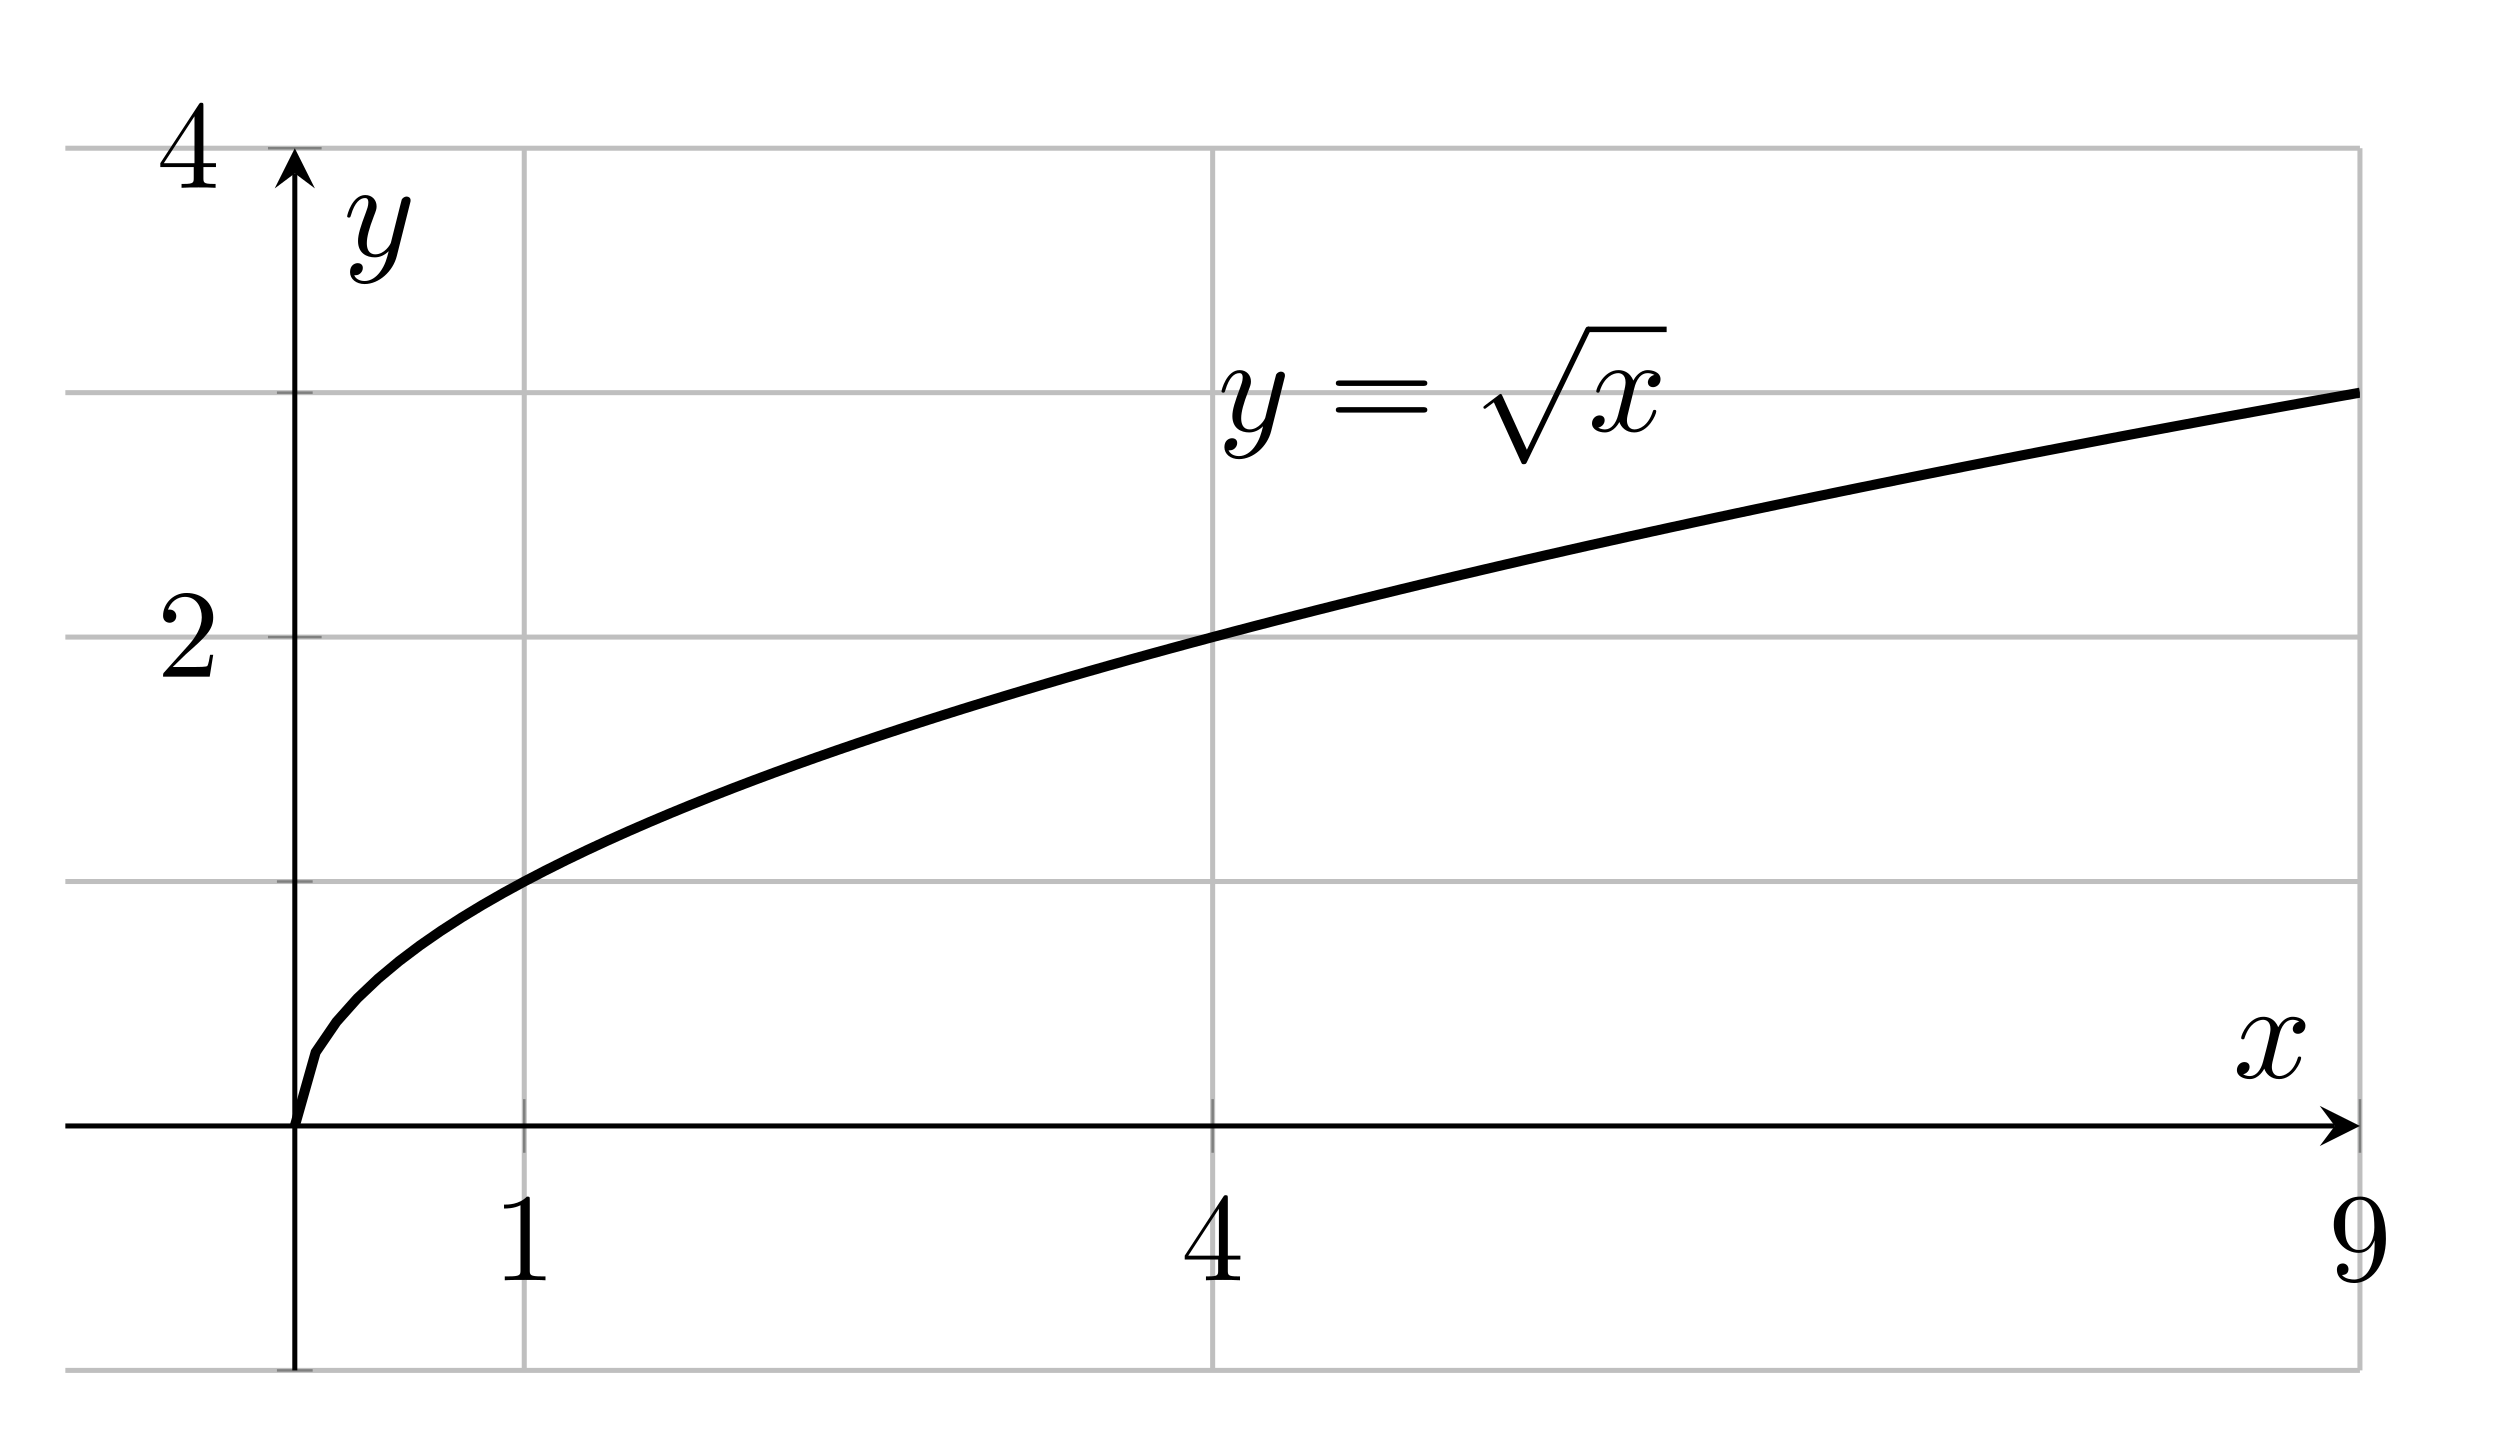
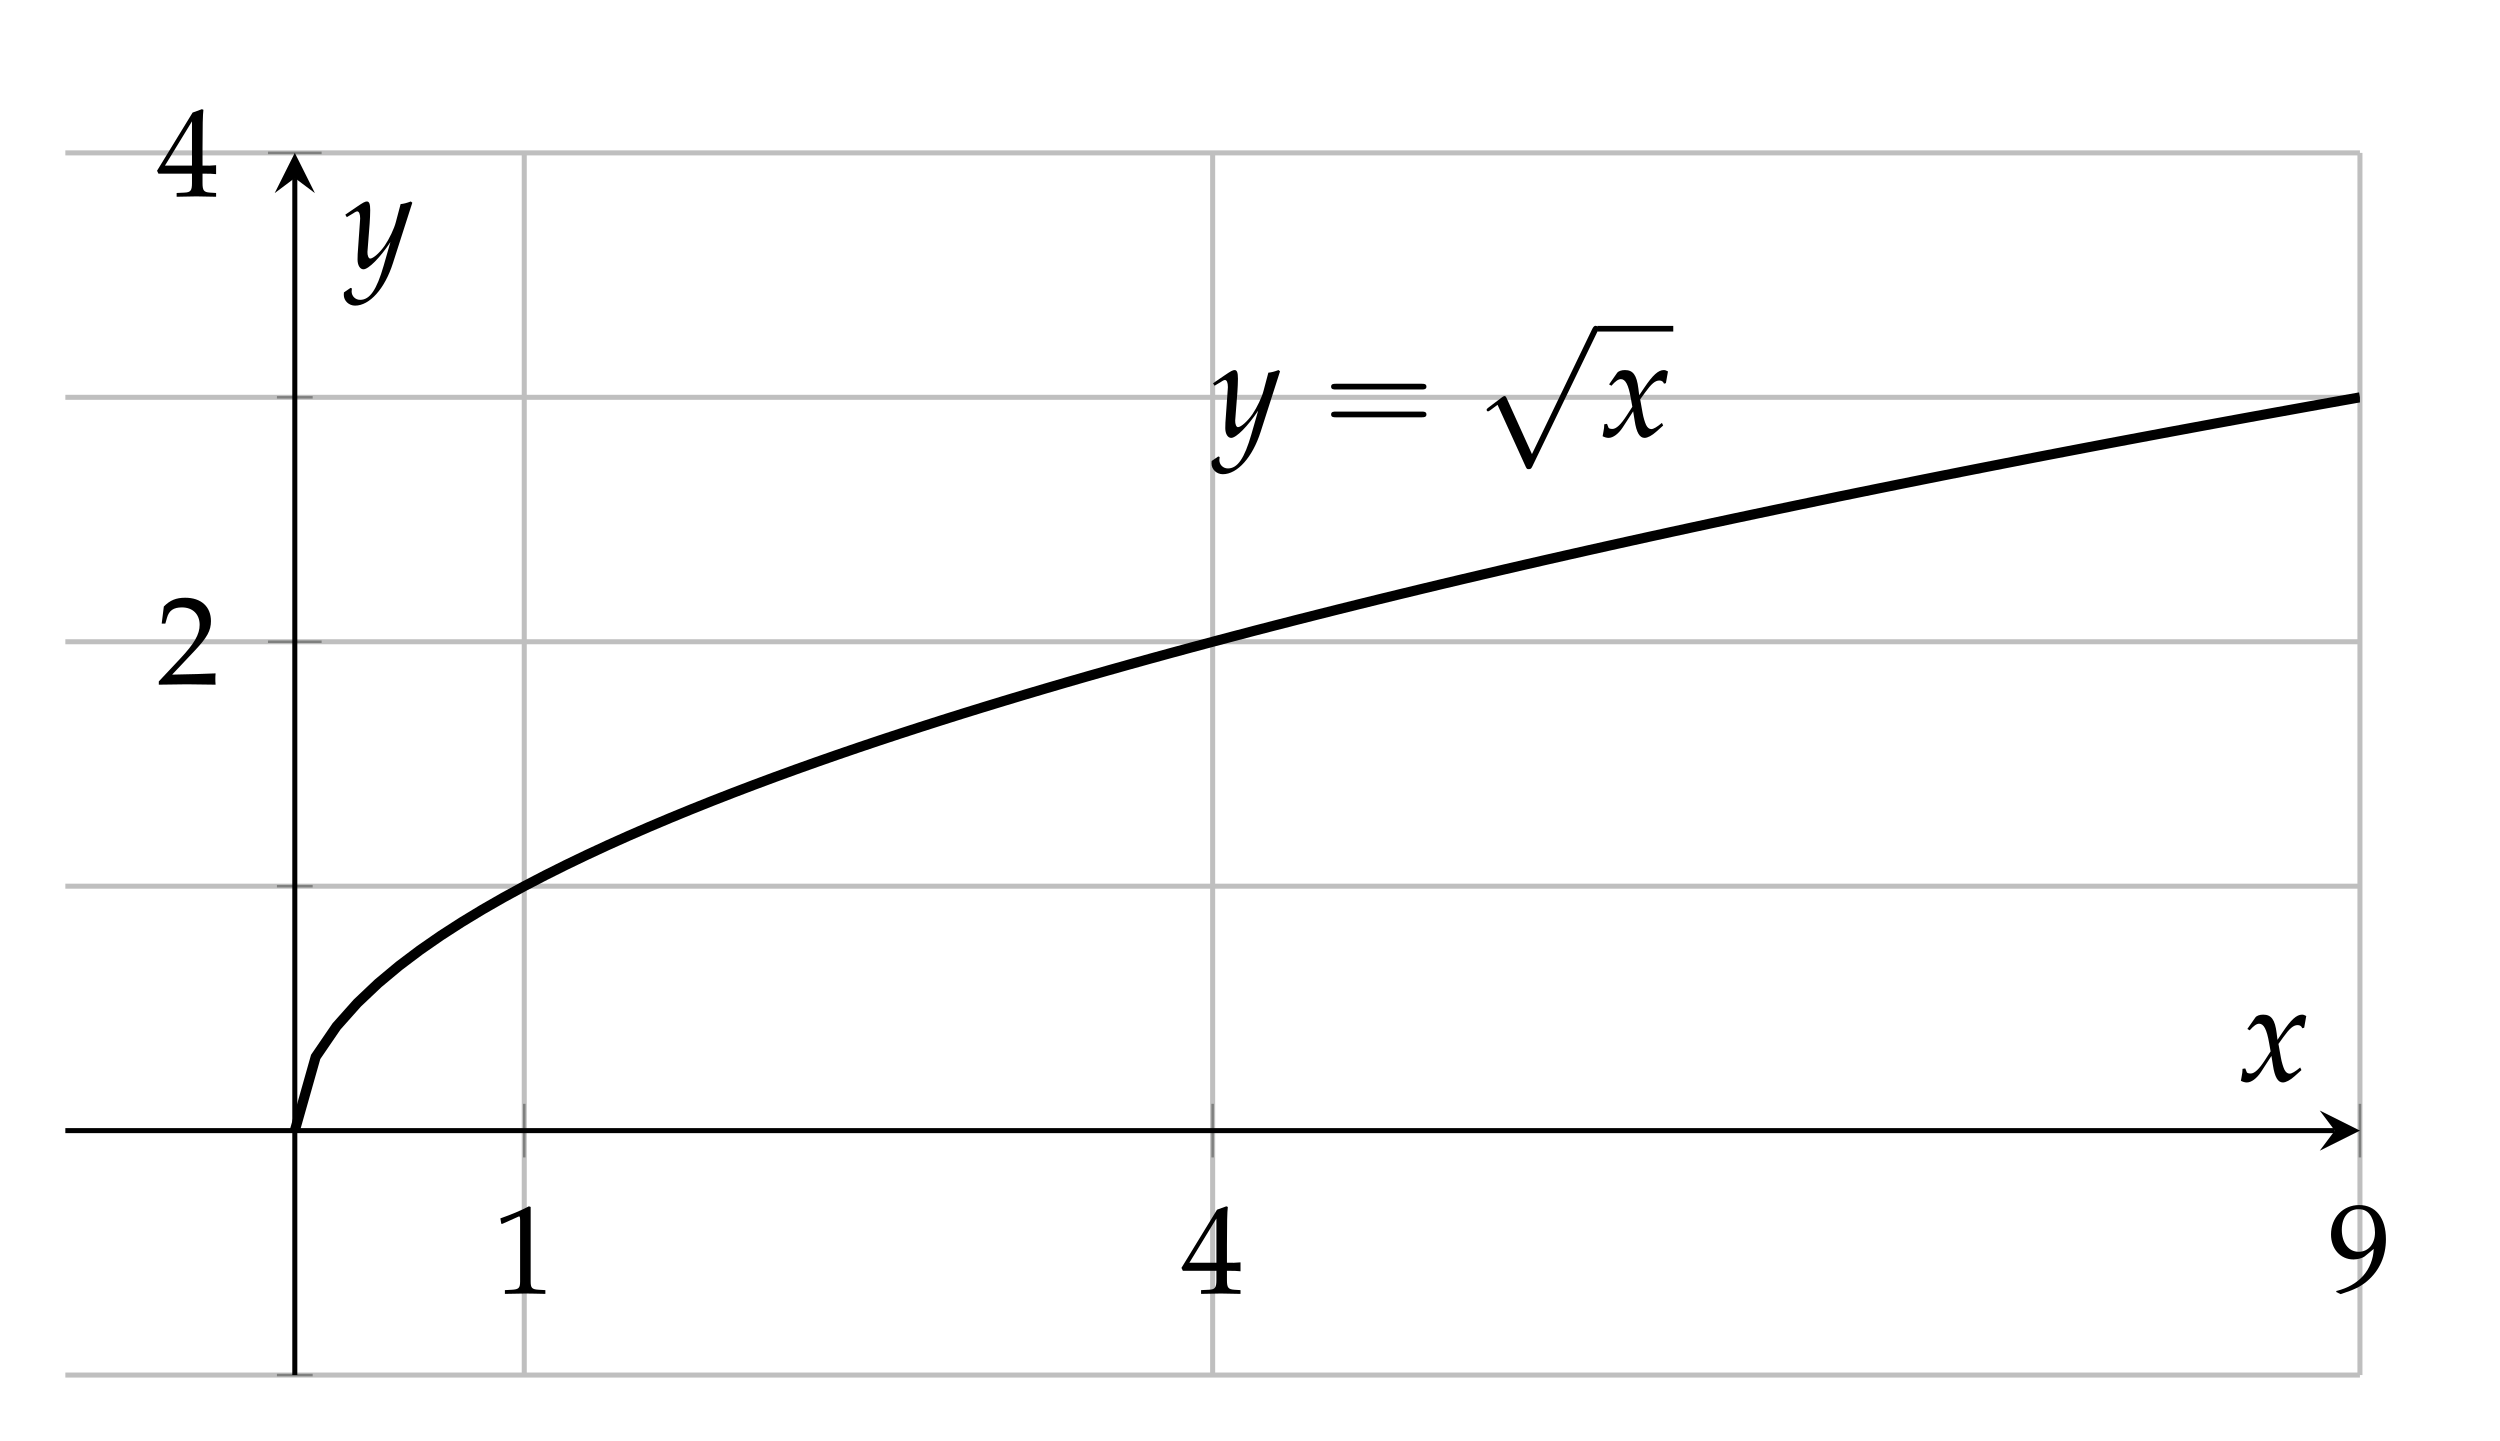
- <svg xmlns="http://www.w3.org/2000/svg" xmlns:xlink="http://www.w3.org/1999/xlink" version="1.1" width="198.223" height="113.838" viewBox="0 0 198.223 113.838">
+ <svg xmlns="http://www.w3.org/2000/svg" xmlns:xlink="http://www.w3.org/1999/xlink" version="1.1" width="198.223" height="114.208" viewBox="0 0 198.223 114.208">
  <defs>
-     <path id="font_1_18" d="M.419 0V.031H.387C.297 .031 .294 .042 .294 .079V.64C.294 .664 .294 .666 .271 .666 .209 .602 .121 .602 .089 .602V.571C.109 .571 .168 .571 .22 .597V.079C.22 .043 .217 .031 .127 .031H.095V0C.13 .003 .217 .003 .257 .003 .297 .003 .384 .003 .419 0Z" />
-     <path id="font_1_9" d="M.471 .165V.196H.371V.651C.371 .671 .371 .677 .355 .677 .346 .677 .343 .677 .335 .665L.028 .196V.165H.294V.078C.294 .042 .292 .031 .218 .031H.197V0C.238 .003 .29 .003 .332 .003 .374 .003 .427 .003 .468 0V.031H.447C.373 .031 .371 .042 .371 .078V.165H.471M.3 .196H.056L.3 .569V.196Z" />
-     <path id="font_1_16" d="M.457 .329C.457 .598 .342 .666 .253 .666 .198 .666 .149 .648 .106 .603 .065 .558 .042 .516 .042 .441 .042 .316 .13 .218 .242 .218 .303 .218 .344 .26 .367 .318V.286C.367 .052 .263 .006 .205 .006 .188 .006 .134 .008 .107 .042 .151 .042 .159 .071 .159 .088 .159 .119 .135 .134 .113 .134 .097 .134 .067 .125 .067 .086 .067 .019 .121-.022 .206-.022 .335-.022 .457 .114 .457 .329M.365 .421C.365 .338 .331 .241 .243 .241 .227 .241 .181 .241 .15 .304 .132 .341 .132 .391 .132 .44 .132 .494 .132 .541 .153 .578 .18 .628 .218 .641 .253 .641 .299 .641 .332 .607 .349 .562 .361 .53 .365 .467 .365 .421Z" />
-     <path id="font_1_29" d="M.449 .174H.424C.419 .144 .412 .1 .402 .085 .395 .077 .329 .077 .307 .077H.127L.233 .18C.389 .318 .449 .372 .449 .472 .449 .586 .359 .666 .237 .666 .124 .666 .05 .574 .05 .485 .05 .429 .1 .429 .103 .429 .12 .429 .155 .441 .155 .482 .155 .508 .137 .534 .102 .534 .094 .534 .092 .534 .089 .533 .112 .598 .166 .635 .224 .635 .315 .635 .358 .554 .358 .472 .358 .392 .308 .313 .253 .251L.061 .037C.05 .026 .05 .024 .05 0H.421L.449 .174Z" />
+     <path id="font_1_19" d="M.067 .555H.077L.206 .613C.207 .614 .208 .614 .209 .614 .215 .614 .217 .605 .217 .581V.096C.217 .044 .206 .033 .152 .03L.096 .027V-.003C.25 0 .25 0 .261 0 .274 0 .296 0 .33-.001 .342-.002 .377-.002 .418-.003V.027L.366 .03C.311 .033 .301 .044 .301 .096V.689L.287 .694C.222 .66 .151 .63 .06 .598L.067 .555Z" />
+     <path id="font_1_22" d="M.28 .181V.106C.28 .046 .269 .032 .22 .03L.158 .027V-.003C.291 0 .291 0 .315 0 .339 0 .339 0 .472-.003V.027L.424 .03C.375 .033 .364 .046 .364 .106V.181C.423 .181 .444 .18 .472 .177V.248C.425 .244 .406 .244 .391 .245H.388 .364V.384C.364 .562 .366 .648 .371 .689L.359 .694 .285 .667 .002 .204 .013 .181H.28M.28 .245H.065L.28 .597V.245Z" />
+     <path id="font_1_27" d="M.096-.02C.207 .016 .255 .039 .309 .085 .406 .168 .457 .283 .457 .417 .457 .586 .376 .689 .244 .689 .116 .689 .02 .589 .02 .455 .02 .34 .095 .256 .199 .256 .233 .256 .272 .267 .29 .282L.36 .34C.352 .172 .243 .049 .062 .005V-.003L.096-.02M.24 .656C.285 .656 .318 .637 .34 .597 .358 .565 .37 .516 .37 .471 .37 .379 .317 .317 .24 .317 .16 .317 .106 .388 .106 .492 .106 .593 .158 .656 .24 .656Z" />
+     <path id="font_1_20" d="M.016 .023V-.003C.203 0 .203 0 .239 0 .275 0 .275 0 .468-.003 .466 .018 .466 .028 .466 .042 .466 .055 .466 .065 .468 .087 .353 .082 .307 .081 .122 .077L.304 .27C.401 .373 .431 .428 .431 .503 .431 .618 .353 .689 .226 .689 .154 .689 .105 .669 .056 .619L.039 .483H.068L.081 .529C.097 .587 .133 .612 .2 .612 .286 .612 .341 .558 .341 .473 .341 .398 .299 .324 .186 .204L.016 .023Z" />
    <clipPath id="clip_2">
-       <path transform="matrix(1,0,0,-1,5.181,108.657)" d="M0 0H181.937V96.905H0Z" />
+       <path transform="matrix(1,0,0,-1,5.181,109.027)" d="M0 0H181.937V96.905H0Z" />
    </clipPath>
-     <path id="font_3_18" d="M.486 .381C.49 .395 .49 .397 .49 .404 .49 .422 .476 .431 .461 .431 .451 .431 .435 .425 .426 .41 .424 .405 .416 .374 .412 .356L.392 .276 .347 .096C.343 .081 .3 .011 .234 .011 .183 .011 .172 .055 .172 .092 .172 .138 .189 .2 .223 .288 .239 .329 .243 .34 .243 .36 .243 .405 .211 .442 .161 .442 .066 .442 .029 .297 .029 .288 .029 .278 .041 .278 .041 .278 .051 .278 .052 .28 .057 .296 .084 .39 .124 .42 .158 .42 .166 .42 .183 .42 .183 .388 .183 .363 .173 .337 .166 .318 .126 .212 .108 .155 .108 .108 .108 .019 .171-.011 .23-.011 .269-.011 .303 .006 .331 .034 .318-.018 .306-.067 .266-.12 .24-.154 .202-.183 .156-.183 .142-.183 .097-.18 .08-.141 .096-.141 .109-.141 .123-.129 .133-.12 .143-.107 .143-.088 .143-.057 .116-.053 .106-.053 .083-.053 .05-.069 .05-.118 .05-.168 .094-.205 .156-.205 .259-.205 .362-.114 .39-.001L.486 .381Z" />
-     <path id="font_1_6" d="M.721 .347C.721 .367 .702 .367 .688 .367H.089C.075 .367 .056 .367 .056 .347 .056 .327 .075 .327 .09 .327H.687C.702 .327 .721 .327 .721 .347M.721 .153C.721 .173 .702 .173 .687 .173H.09C.075 .173 .056 .173 .056 .153 .056 .133 .075 .133 .089 .133H.688C.702 .133 .721 .133 .721 .153Z" />
-     <path id="font_4_5" d="M.853 .02C.853 .031 .845 .04 .833 .04 .821 .04 .818 .033 .812 .021L.389-.855 .211-.463C.207-.455 .205-.449 .198-.449 .195-.449 .193-.449 .184-.457L.085-.532C.074-.541 .073-.542 .073-.546 .073-.553 .077-.557 .083-.557 .086-.557 .088-.557 .097-.549L.149-.51 .347-.945C.353-.959 .355-.96 .366-.96 .382-.96 .384-.956 .391-.941L.847 .003C.852 .014 .853 .015 .853 .02Z" />
-     <path id="font_3_17" d="M.496 .143C.496 .153 .487 .153 .484 .153 .475 .153 .473 .149 .471 .142 .438 .035 .37 .011 .338 .011 .299 .011 .283 .043 .283 .077 .283 .099 .289 .121 .3 .165L.334 .302C.34 .328 .363 .42 .433 .42 .438 .42 .462 .42 .483 .407 .455 .402 .435 .377 .435 .353 .435 .337 .446 .318 .473 .318 .495 .318 .527 .336 .527 .376 .527 .428 .468 .442 .434 .442 .376 .442 .341 .389 .329 .366 .304 .432 .25 .442 .221 .442 .117 .442 .06 .313 .06 .288 .06 .278 .072 .278 .072 .278 .08 .278 .083 .28 .085 .289 .119 .395 .185 .42 .219 .42 .238 .42 .273 .411 .273 .353 .273 .322 .256 .255 .219 .115 .203 .053 .168 .011 .124 .011 .118 .011 .095 .011 .074 .024 .099 .029 .121 .05 .121 .078 .121 .105 .099 .113 .084 .113 .054 .113 .029 .087 .029 .055 .029 .009 .079-.011 .123-.011 .189-.011 .225 .059 .228 .065 .24 .028 .276-.011 .336-.011 .439-.011 .496 .118 .496 .143Z" />
+     <path id="font_3_17" d="M-.007-.179C-.008-.186-.008-.192-.008-.197-.008-.24 .029-.275 .074-.275 .18-.275 .29-.152 .349 .033L.49 .473 .479 .482C.45 .471 .427 .465 .405 .463L.37 .331C.358 .284 .323 .211 .29 .162 .255 .111 .206 .067 .184 .067 .172 .067 .163 .09 .164 .115L.165 .128 .18 .322C.182 .353 .184 .391 .184 .419 .184 .464 .177 .482 .16 .482 .147 .482 .133 .475 .085 .442L.003 .386 .014 .368 .064 .398 .068 .401C.078 .407 .085 .41 .089 .41 .103 .41 .111 .391 .111 .358 .111 .357 .111 .351 .11 .343L.093 .1 .092 .06C.092 .018 .11-.011 .135-.011 .172-.011 .256 .074 .331 .187L.282 .016C.231-.161 .181-.233 .111-.233 .076-.233 .049-.206 .049-.172 .049-.167 .05-.159 .051-.15L.041-.146-.007-.179Z" />
+     <path id="font_4_4" d="M.687 .327C.702 .327 .721 .327 .721 .347 .721 .367 .702 .367 .688 .367H.089C.075 .367 .056 .367 .056 .347 .056 .327 .075 .327 .09 .327H.687M.688 .133C.702 .133 .721 .133 .721 .153 .721 .173 .702 .173 .687 .173H.09C.075 .173 .056 .173 .056 .153 .056 .133 .075 .133 .089 .133H.688Z" />
+     <path id="font_5_6" d="M.389-.855 .213-.466C.206-.45 .201-.45 .198-.45 .197-.45 .192-.45 .181-.458L.086-.53C.073-.54 .073-.543 .073-.546 .073-.551 .076-.557 .083-.557 .089-.557 .106-.543 .117-.535 .123-.53 .138-.519 .149-.511L.346-.944C.353-.96 .358-.96 .367-.96 .382-.96 .385-.954 .392-.94L.846 0C.853 .014 .853 .018 .853 .02 .853 .03 .845 .04 .833 .04 .825 .04 .818 .035 .81 .019L.389-.855Z" />
+     <path id="font_3_16" d="M.021 .088C.021 .068 .019 .055 .013 .023 .011 .011 .01 .008 .009 .001 .024-.007 .04-.011 .052-.011 .085-.011 .124 .018 .155 .065L.231 .182 .242 .113C.255 .028 .278-.011 .314-.011 .336-.011 .368 .006 .4 .035L.449 .079 .44 .098C.404 .068 .379 .053 .363 .053 .348 .053 .335 .063 .325 .083 .316 .102 .305 .139 .3 .168L.282 .269 .317 .318C.364 .383 .391 .406 .422 .406 .438 .406 .45 .398 .455 .383L.469 .387 .484 .472C.472 .479 .463 .482 .454 .482 .414 .482 .374 .446 .312 .354L.275 .299 .269 .347C.257 .446 .23 .482 .171 .482 .145 .482 .123 .474 .114 .461L.056 .378 .073 .368C.103 .402 .123 .416 .142 .416 .175 .416 .197 .375 .214 .277L.225 .215 .185 .153C.142 .086 .108 .054 .08 .054 .065 .054 .054 .058 .052 .063L.041 .091 .021 .088Z" />
  </defs>
-   <path transform="matrix(1,0,0,-1,5.181,108.657)" stroke-width=".399" stroke-linecap="butt" stroke-miterlimit="10" stroke-linejoin="miter" fill="none" stroke="#bfbfbf" d="M36.387 0V96.905M90.969 0V96.905M181.937 0V96.905" />
-   <path transform="matrix(1,0,0,-1,5.181,108.657)" stroke-width=".399" stroke-linecap="butt" stroke-miterlimit="10" stroke-linejoin="miter" fill="none" stroke="#bfbfbf" d="M0 0H181.937M0 38.762H181.937M0 77.524H181.937" />
-   <path transform="matrix(1,0,0,-1,5.181,108.657)" stroke-width=".399" stroke-linecap="butt" stroke-miterlimit="10" stroke-linejoin="miter" fill="none" stroke="#bfbfbf" d="M0 58.143H181.937M0 96.905H181.937" />
-   <path transform="matrix(1,0,0,-1,5.181,108.657)" stroke-width=".199" stroke-linecap="butt" stroke-miterlimit="10" stroke-linejoin="miter" fill="none" stroke="#7f807f" d="M36.387 17.255V21.507M90.969 17.255V21.507M181.937 17.255V21.507" />
-   <path transform="matrix(1,0,0,-1,5.181,108.657)" stroke-width=".199" stroke-linecap="butt" stroke-miterlimit="10" stroke-linejoin="miter" fill="none" stroke="#7f807f" d="M16.776 0H19.611M16.776 38.762H19.611M16.776 77.524H19.611" />
-   <path transform="matrix(1,0,0,-1,5.181,108.657)" stroke-width=".199" stroke-linecap="butt" stroke-miterlimit="10" stroke-linejoin="miter" fill="none" stroke="#7f807f" d="M16.068 58.143H20.32M16.068 96.905H20.32" />
-   <path transform="matrix(1,0,0,-1,5.181,108.657)" stroke-width=".399" stroke-linecap="butt" stroke-miterlimit="10" stroke-linejoin="miter" fill="none" stroke="#000000" d="M0 19.381H179.945" />
-   <path transform="matrix(1,0,0,-1,185.1258,89.276)" d="M1.993 0-1.196 1.594 0 0-1.196-1.594" />
-   <path transform="matrix(1,0,0,-1,5.181,108.657)" stroke-width=".399" stroke-linecap="butt" stroke-miterlimit="10" stroke-linejoin="miter" fill="none" stroke="#000000" d="M18.194 0V94.912" />
-   <path transform="matrix(0,-1,-1,-0,23.37473,13.74451)" d="M1.993 0-1.196 1.594 0 0-1.196-1.594" />
-   <use data-text="1" xlink:href="#font_1_18" transform="matrix(9.9626,0,0,-9.9626,39.077,101.512)" />
-   <use data-text="4" xlink:href="#font_1_9" transform="matrix(9.9626,0,0,-9.9626,93.657,101.512)" />
-   <use data-text="9" xlink:href="#font_1_16" transform="matrix(9.9626,0,0,-9.9626,184.625,101.512)" />
-   <use data-text="2" xlink:href="#font_1_29" transform="matrix(9.9626,0,0,-9.9626,12.432,53.652)" />
-   <use data-text="4" xlink:href="#font_1_9" transform="matrix(9.9626,0,0,-9.9626,12.432,14.891)" />
+   <path transform="matrix(1,0,0,-1,5.181,109.027)" stroke-width=".399" stroke-linecap="butt" stroke-miterlimit="10" stroke-linejoin="miter" fill="none" stroke="#bfbfbf" d="M36.387 0V96.905M90.969 0V96.905M181.937 0V96.905" />
+   <path transform="matrix(1,0,0,-1,5.181,109.027)" stroke-width=".399" stroke-linecap="butt" stroke-miterlimit="10" stroke-linejoin="miter" fill="none" stroke="#bfbfbf" d="M0 0H181.937M0 38.762H181.937M0 77.524H181.937" />
+   <path transform="matrix(1,0,0,-1,5.181,109.027)" stroke-width=".399" stroke-linecap="butt" stroke-miterlimit="10" stroke-linejoin="miter" fill="none" stroke="#bfbfbf" d="M0 58.143H181.937M0 96.905H181.937" />
+   <path transform="matrix(1,0,0,-1,5.181,109.027)" stroke-width=".199" stroke-linecap="butt" stroke-miterlimit="10" stroke-linejoin="miter" fill="none" stroke="#7f807f" d="M36.387 17.255V21.507M90.969 17.255V21.507M181.937 17.255V21.507" />
+   <path transform="matrix(1,0,0,-1,5.181,109.027)" stroke-width=".199" stroke-linecap="butt" stroke-miterlimit="10" stroke-linejoin="miter" fill="none" stroke="#7f807f" d="M16.776 0H19.611M16.776 38.762H19.611M16.776 77.524H19.611" />
+   <path transform="matrix(1,0,0,-1,5.181,109.027)" stroke-width=".199" stroke-linecap="butt" stroke-miterlimit="10" stroke-linejoin="miter" fill="none" stroke="#7f807f" d="M16.068 58.143H20.32M16.068 96.905H20.32" />
+   <path transform="matrix(1,0,0,-1,5.181,109.027)" stroke-width=".399" stroke-linecap="butt" stroke-miterlimit="10" stroke-linejoin="miter" fill="none" stroke="#000000" d="M0 19.381H179.945" />
+   <path transform="matrix(1,0,0,-1,185.1258,89.646)" d="M1.993 0-1.196 1.594 0 0-1.196-1.594" />
+   <path transform="matrix(1,0,0,-1,5.181,109.027)" stroke-width=".399" stroke-linecap="butt" stroke-miterlimit="10" stroke-linejoin="miter" fill="none" stroke="#000000" d="M18.194 0V94.912" />
+   <path transform="matrix(0,-1,-1,-0,23.37473,14.11452)" d="M1.993 0-1.196 1.594 0 0-1.196-1.594" />
+   <use data-text="1" xlink:href="#font_1_19" transform="matrix(9.9626,0,0,-9.9626,39.077,102.562)" />
+   <use data-text="4" xlink:href="#font_1_22" transform="matrix(9.9626,0,0,-9.9626,93.657,102.562)" />
+   <use data-text="9" xlink:href="#font_1_27" transform="matrix(9.9626,0,0,-9.9626,184.625,102.412)" />
+   <use data-text="2" xlink:href="#font_1_20" transform="matrix(9.9626,0,0,-9.9626,12.432,54.258)" />
+   <use data-text="4" xlink:href="#font_1_22" transform="matrix(9.9626,0,0,-9.9626,12.432,15.571)" />
  <g clip-path="url(#clip_2)">
-     <path transform="matrix(1,0,0,-1,5.181,108.657)" stroke-width=".797" stroke-linecap="butt" stroke-miterlimit="10" stroke-linejoin="miter" fill="none" stroke="#000000" d="M18.194 19.381 19.848 25.224 21.502 27.645 23.156 29.502 24.81 31.068 26.464 32.448 28.118 33.695 29.772 34.842 31.425 35.909 33.079 36.912 34.733 37.86 36.387 38.762 38.041 39.623 39.695 40.45 41.349 41.245 43.003 42.013 44.657 42.755 46.311 43.474 47.965 44.173 49.619 44.852 51.273 45.514 52.927 46.159 54.581 46.789 56.235 47.405 57.889 48.008 59.543 48.598 61.197 49.177 62.851 49.745 64.505 50.302 66.159 50.849 67.813 51.387 69.467 51.916 71.121 52.437 72.775 52.949 74.429 53.454 76.083 53.952 77.737 54.442 79.391 54.926 81.045 55.403 82.699 55.874 84.353 56.339 86.007 56.798 87.661 57.251 89.315 57.699 90.969 58.142 92.623 58.58 94.276 59.014 95.93 59.442 97.584 59.866 99.238 60.285 100.892 60.701 102.546 61.112 104.2 61.519 105.854 61.922 107.508 62.322 109.162 62.718 110.816 63.11 112.47 63.498 114.124 63.884 115.778 64.266 117.432 64.645 119.086 65.02 120.74 65.393 122.394 65.762 124.048 66.129 125.702 66.493 127.356 66.854 129.01 67.212 130.664 67.568 132.318 67.921 133.972 68.271 135.626 68.619 137.28 68.965 138.934 69.308 140.588 69.649 142.242 69.987 143.896 70.323 145.55 70.657 147.204 70.989 148.858 71.319 150.512 71.647 152.166 71.972 153.82 72.296 155.474 72.618 157.127 72.938 158.781 73.255 160.435 73.571 162.089 73.886 163.743 74.198 165.397 74.508 167.051 74.817 168.705 75.124 170.359 75.43 172.013 75.734 173.667 76.036 175.321 76.336 176.975 76.635 178.629 76.933 180.283 77.229 181.937 77.523" />
-     <use data-text="y" xlink:href="#font_3_18" transform="matrix(10.9091,0,0,-10.9091,96.536,34.168)" />
-     <use data-text="=" xlink:href="#font_1_6" transform="matrix(10.9091,0,0,-10.9091,105.306,34.168)" />
-     <use data-text="√" xlink:href="#font_4_5" transform="matrix(10.9091,0,0,-10.9091,116.821,26.334)" />
-     <path transform="matrix(1,0,0,-1,125.912,26.116)" stroke-width=".436" stroke-linecap="butt" stroke-miterlimit="10" stroke-linejoin="miter" fill="none" stroke="#000000" d="M0 0H6.235" />
-     <use data-text="x" xlink:href="#font_3_17" transform="matrix(10.9091,0,0,-10.9091,125.912,34.168)" />
+     <path transform="matrix(1,0,0,-1,5.181,109.027)" stroke-width=".797" stroke-linecap="butt" stroke-miterlimit="10" stroke-linejoin="miter" fill="none" stroke="#000000" d="M18.194 19.381 19.848 25.224 21.502 27.645 23.156 29.502 24.81 31.068 26.464 32.448 28.118 33.695 29.772 34.842 31.425 35.909 33.079 36.912 34.733 37.86 36.387 38.762 38.041 39.623 39.695 40.45 41.349 41.245 43.003 42.013 44.657 42.755 46.311 43.474 47.965 44.173 49.619 44.852 51.273 45.514 52.927 46.159 54.581 46.789 56.235 47.405 57.889 48.008 59.543 48.598 61.197 49.177 62.851 49.745 64.505 50.302 66.159 50.849 67.813 51.387 69.467 51.916 71.121 52.437 72.775 52.949 74.429 53.454 76.083 53.952 77.737 54.442 79.391 54.926 81.045 55.403 82.699 55.874 84.353 56.339 86.007 56.798 87.661 57.251 89.315 57.699 90.969 58.142 92.623 58.58 94.276 59.014 95.93 59.442 97.584 59.866 99.238 60.285 100.892 60.701 102.546 61.112 104.2 61.519 105.854 61.922 107.508 62.322 109.162 62.718 110.816 63.11 112.47 63.498 114.124 63.884 115.778 64.266 117.432 64.645 119.086 65.02 120.74 65.393 122.394 65.762 124.048 66.129 125.702 66.493 127.356 66.854 129.01 67.212 130.664 67.568 132.318 67.921 133.972 68.271 135.626 68.619 137.28 68.965 138.934 69.308 140.588 69.649 142.242 69.987 143.896 70.323 145.55 70.657 147.204 70.989 148.858 71.319 150.512 71.647 152.166 71.972 153.82 72.296 155.474 72.618 157.127 72.938 158.781 73.255 160.435 73.571 162.089 73.886 163.743 74.198 165.397 74.508 167.051 74.817 168.705 75.124 170.359 75.43 172.013 75.734 173.667 76.036 175.321 76.336 176.975 76.635 178.629 76.933 180.283 77.229 181.937 77.523" />
+     <use data-text="y" xlink:href="#font_3_17" transform="matrix(10.9091,0,0,-10.9091,96.148,34.6)" />
+     <use data-text="=" xlink:href="#font_4_4" transform="matrix(11.3673,0,0,-11.3673,104.905,34.6)" />
+     <use data-text="√" xlink:href="#font_5_6" transform="matrix(11.3673,0,0,-11.3673,117.045,26.287)" />
+     <path transform="matrix(1,0,0,-1,126.65,26.064)" stroke-width=".447" stroke-linecap="butt" stroke-miterlimit="10" stroke-linejoin="miter" fill="none" stroke="#000000" d="M0 0H6.022" />
+     <use data-text="x" xlink:href="#font_3_16" transform="matrix(10.9091,0,0,-10.9091,126.972,34.6)" />
  </g>
-   <use data-text="x" xlink:href="#font_3_17" transform="matrix(10.9091,0,0,-10.9091,177.046,85.441)" />
-   <use data-text="y" xlink:href="#font_3_18" transform="matrix(10.9091,0,0,-10.9091,27.209,20.286)" />
+   <use data-text="x" xlink:href="#font_3_16" transform="matrix(10.9091,0,0,-10.9091,177.58,85.708)" />
+   <use data-text="y" xlink:href="#font_3_17" transform="matrix(10.9091,0,0,-10.9091,27.346,21.233)" />
</svg>
